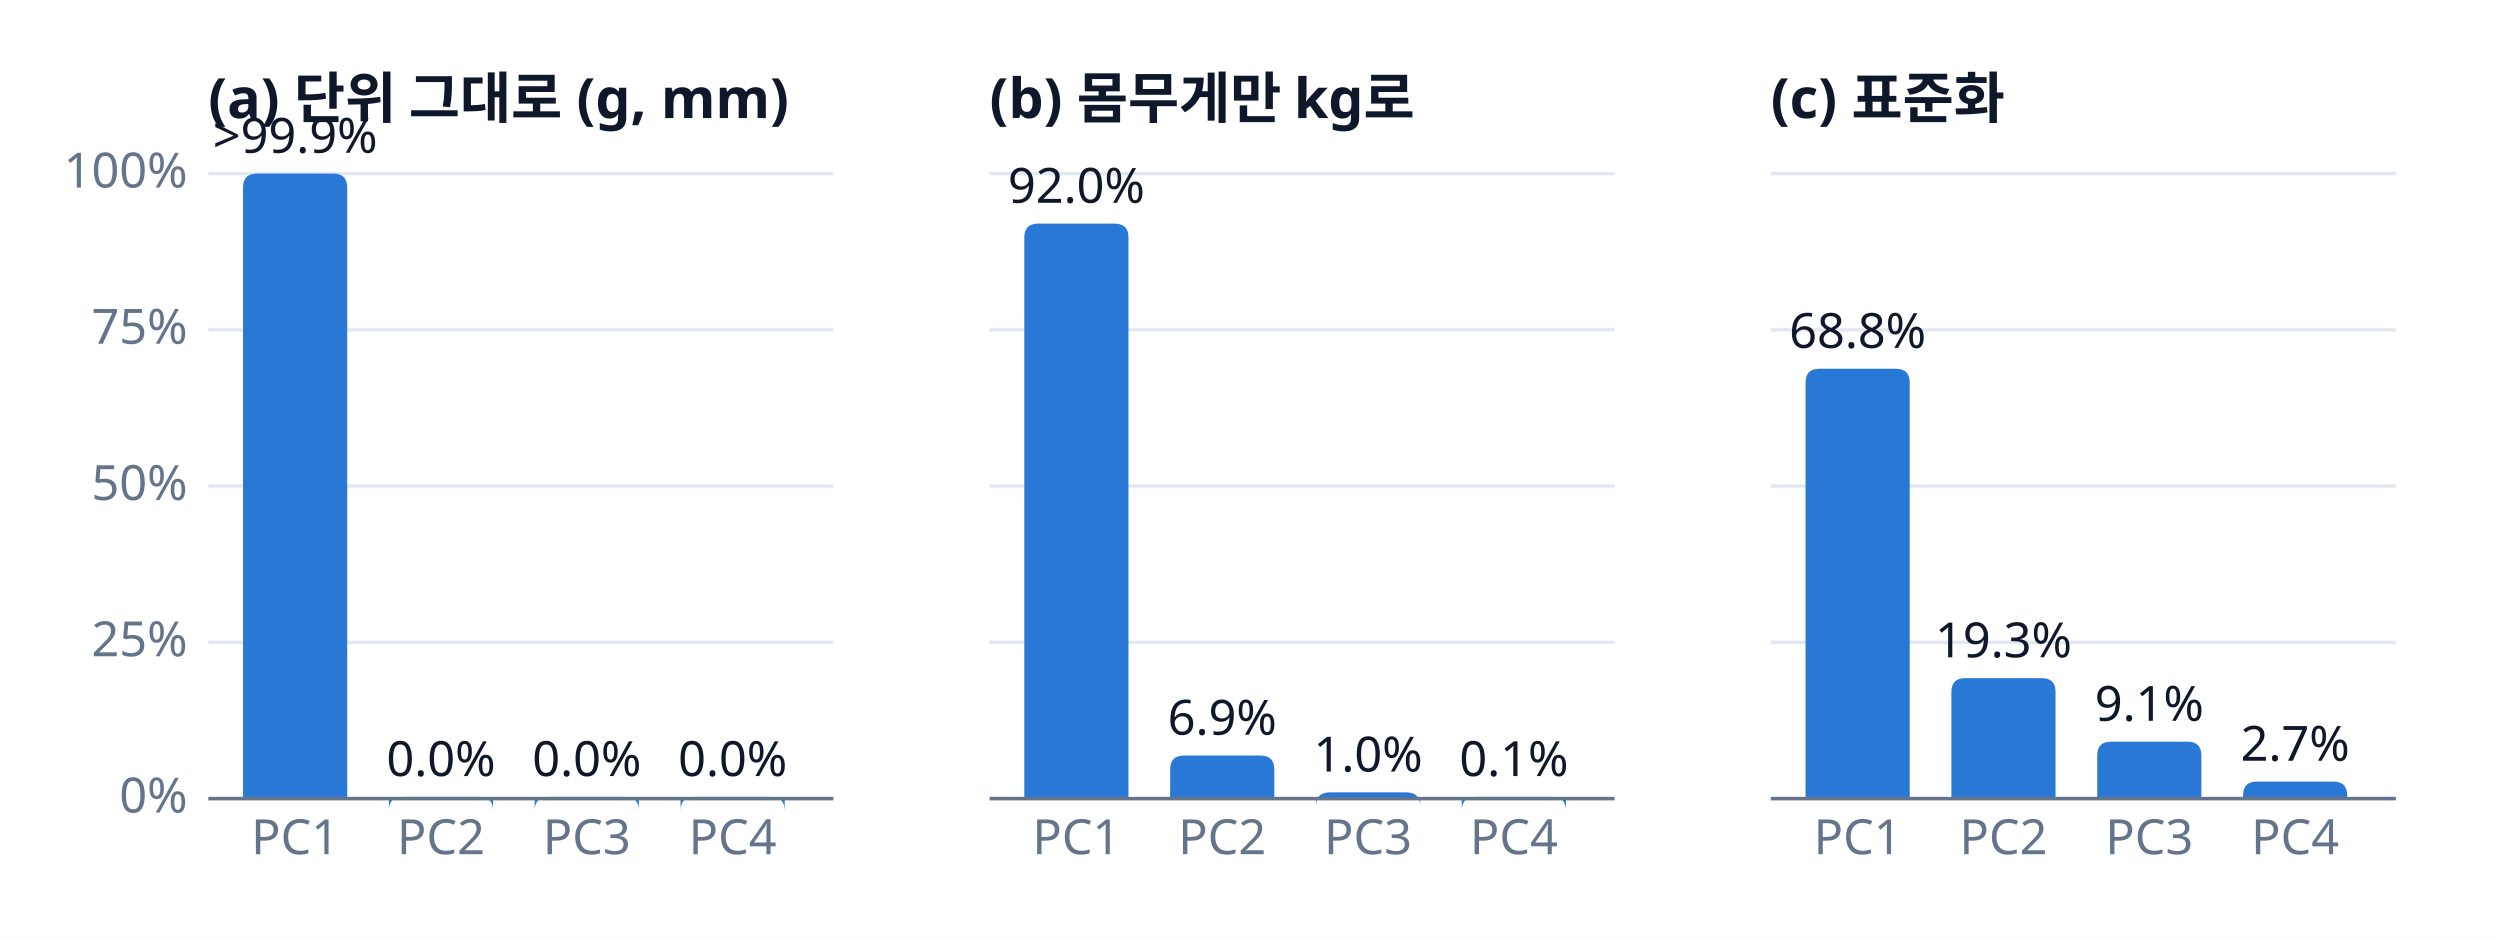
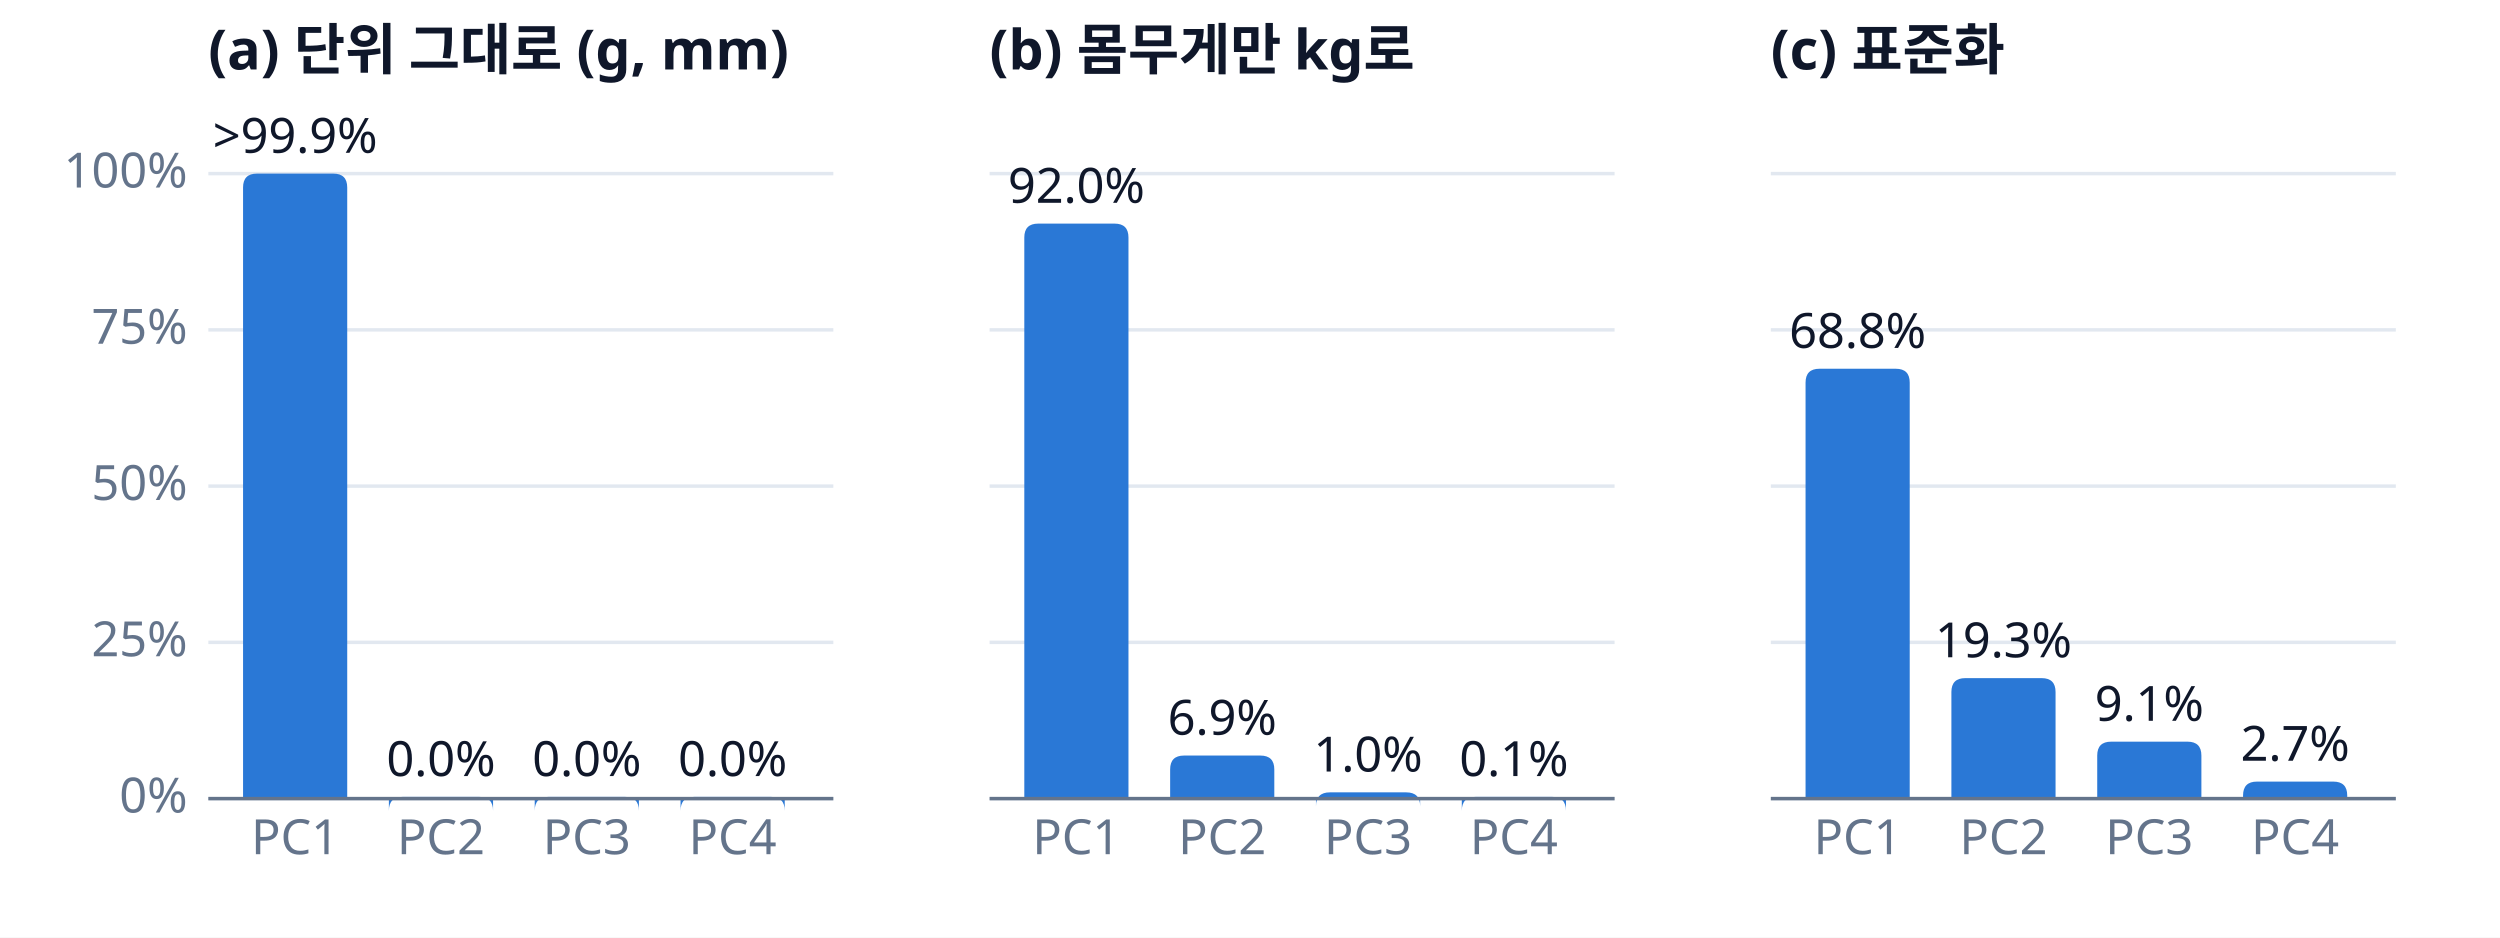
<svg xmlns="http://www.w3.org/2000/svg" viewBox="0 0 720 270" width="720" height="270" font-family="Pretendard, 'Apple SD Gothic Neo', 'Malgun Gothic', 'Noto Sans KR', sans-serif" role="img" aria-label="전처리에 따라 달라지는 주성분별 설명된 분산 비율">
  <rect width="720" height="270" fill="#ffffff" />
-   <text x="60" y="34" font-size="16" fill="#0f172a" text-anchor="start" font-weight="600">(a) 단위 그대로 (g, mm)</text>
+   <text x="60" y="20" font-size="16" fill="#0f172a" text-anchor="start" font-weight="600">(a) 단위 그대로 (g, mm)</text>
  <line x1="60" x2="240" y1="230" y2="230" stroke="#e2e8f0" />
  <text x="54" y="234" font-size="14" fill="#64748b" text-anchor="end">0%</text>
  <line x1="60" x2="240" y1="185" y2="185" stroke="#e2e8f0" />
  <text x="54" y="189" font-size="14" fill="#64748b" text-anchor="end">25%</text>
  <line x1="60" x2="240" y1="140" y2="140" stroke="#e2e8f0" />
  <text x="54" y="144" font-size="14" fill="#64748b" text-anchor="end">50%</text>
  <line x1="60" x2="240" y1="95" y2="95" stroke="#e2e8f0" />
  <text x="54" y="99" font-size="14" fill="#64748b" text-anchor="end">75%</text>
  <line x1="60" x2="240" y1="50" y2="50" stroke="#e2e8f0" />
  <text x="54" y="54" font-size="14" fill="#64748b" text-anchor="end">100%</text>
  <path d="M70 230V54Q70 50 74 50H96Q100 50 100 54V230Z" fill="#2a78d6" />
  <text x="85" y="44" font-size="14" fill="#0f172a" text-anchor="middle">&gt;99.9%</text>
  <text x="85" y="246" font-size="14" fill="#64748b" text-anchor="middle">PC1</text>
  <path d="M112 230V233.5Q112 229.5 116 229.5H138Q142 229.5 142 233.5V230Z" fill="#2a78d6" />
  <text x="127" y="223.5" font-size="14" fill="#0f172a" text-anchor="middle">0.0%</text>
  <text x="127" y="246" font-size="14" fill="#64748b" text-anchor="middle">PC2</text>
  <path d="M154 230V233.5Q154 229.5 158 229.5H180Q184 229.5 184 233.5V230Z" fill="#2a78d6" />
  <text x="169" y="223.5" font-size="14" fill="#0f172a" text-anchor="middle">0.0%</text>
  <text x="169" y="246" font-size="14" fill="#64748b" text-anchor="middle">PC3</text>
  <path d="M196 230V233.5Q196 229.5 200 229.5H222Q226 229.5 226 233.5V230Z" fill="#2a78d6" />
  <text x="211" y="223.5" font-size="14" fill="#0f172a" text-anchor="middle">0.0%</text>
  <text x="211" y="246" font-size="14" fill="#64748b" text-anchor="middle">PC4</text>
  <line x1="60" x2="240" y1="230" y2="230" stroke="#64748b" />
-   <text x="285" y="34" font-size="16" fill="#0f172a" text-anchor="start" font-weight="600">(b) 몸무게만 kg로</text>
+   <text x="285" y="20" font-size="16" fill="#0f172a" text-anchor="start" font-weight="600">(b) 몸무게만 kg로</text>
  <line x1="285" x2="465" y1="230" y2="230" stroke="#e2e8f0" />
  <line x1="285" x2="465" y1="185" y2="185" stroke="#e2e8f0" />
  <line x1="285" x2="465" y1="140" y2="140" stroke="#e2e8f0" />
  <line x1="285" x2="465" y1="95" y2="95" stroke="#e2e8f0" />
  <line x1="285" x2="465" y1="50" y2="50" stroke="#e2e8f0" />
  <path d="M295 230V68.4Q295 64.4 299 64.4H321Q325 64.4 325 68.4V230Z" fill="#2a78d6" />
  <text x="310" y="58.4" font-size="14" fill="#0f172a" text-anchor="middle">92.0%</text>
  <text x="310" y="246" font-size="14" fill="#64748b" text-anchor="middle">PC1</text>
  <path d="M337 230V221.6Q337 217.6 341 217.6H363Q367 217.6 367 221.6V230Z" fill="#2a78d6" />
  <text x="352" y="211.6" font-size="14" fill="#0f172a" text-anchor="middle">6.9%</text>
  <text x="352" y="246" font-size="14" fill="#64748b" text-anchor="middle">PC2</text>
  <path d="M379 230V232.2Q379 228.2 383 228.2H405Q409 228.2 409 232.2V230Z" fill="#2a78d6" />
  <text x="394" y="222.2" font-size="14" fill="#0f172a" text-anchor="middle">1.0%</text>
  <text x="394" y="246" font-size="14" fill="#64748b" text-anchor="middle">PC3</text>
  <path d="M421 230V233.5Q421 229.5 425 229.5H447Q451 229.5 451 233.5V230Z" fill="#2a78d6" />
  <text x="436" y="223.5" font-size="14" fill="#0f172a" text-anchor="middle">0.1%</text>
  <text x="436" y="246" font-size="14" fill="#64748b" text-anchor="middle">PC4</text>
  <line x1="285" x2="465" y1="230" y2="230" stroke="#64748b" />
-   <text x="510" y="34" font-size="16" fill="#0f172a" text-anchor="start" font-weight="600">(c) 표준화</text>
+   <text x="510" y="20" font-size="16" fill="#0f172a" text-anchor="start" font-weight="600">(c) 표준화</text>
  <line x1="510" x2="690" y1="230" y2="230" stroke="#e2e8f0" />
  <line x1="510" x2="690" y1="185" y2="185" stroke="#e2e8f0" />
  <line x1="510" x2="690" y1="140" y2="140" stroke="#e2e8f0" />
  <line x1="510" x2="690" y1="95" y2="95" stroke="#e2e8f0" />
  <line x1="510" x2="690" y1="50" y2="50" stroke="#e2e8f0" />
  <path d="M520 230V110.2Q520 106.2 524 106.2H546Q550 106.2 550 110.2V230Z" fill="#2a78d6" />
  <text x="535" y="100.2" font-size="14" fill="#0f172a" text-anchor="middle">68.8%</text>
  <text x="535" y="246" font-size="14" fill="#64748b" text-anchor="middle">PC1</text>
  <path d="M562 230V199.3Q562 195.3 566 195.3H588Q592 195.3 592 199.3V230Z" fill="#2a78d6" />
  <text x="577" y="189.3" font-size="14" fill="#0f172a" text-anchor="middle">19.3%</text>
  <text x="577" y="246" font-size="14" fill="#64748b" text-anchor="middle">PC2</text>
  <path d="M604 230V217.6Q604 213.6 608 213.6H630Q634 213.6 634 217.6V230Z" fill="#2a78d6" />
  <text x="619" y="207.6" font-size="14" fill="#0f172a" text-anchor="middle">9.1%</text>
  <text x="619" y="246" font-size="14" fill="#64748b" text-anchor="middle">PC3</text>
  <path d="M646 230V229.1Q646 225.1 650 225.1H672Q676 225.1 676 229.1V230Z" fill="#2a78d6" />
  <text x="661" y="219.1" font-size="14" fill="#0f172a" text-anchor="middle">2.7%</text>
  <text x="661" y="246" font-size="14" fill="#64748b" text-anchor="middle">PC4</text>
  <line x1="510" x2="690" y1="230" y2="230" stroke="#64748b" />
</svg>
